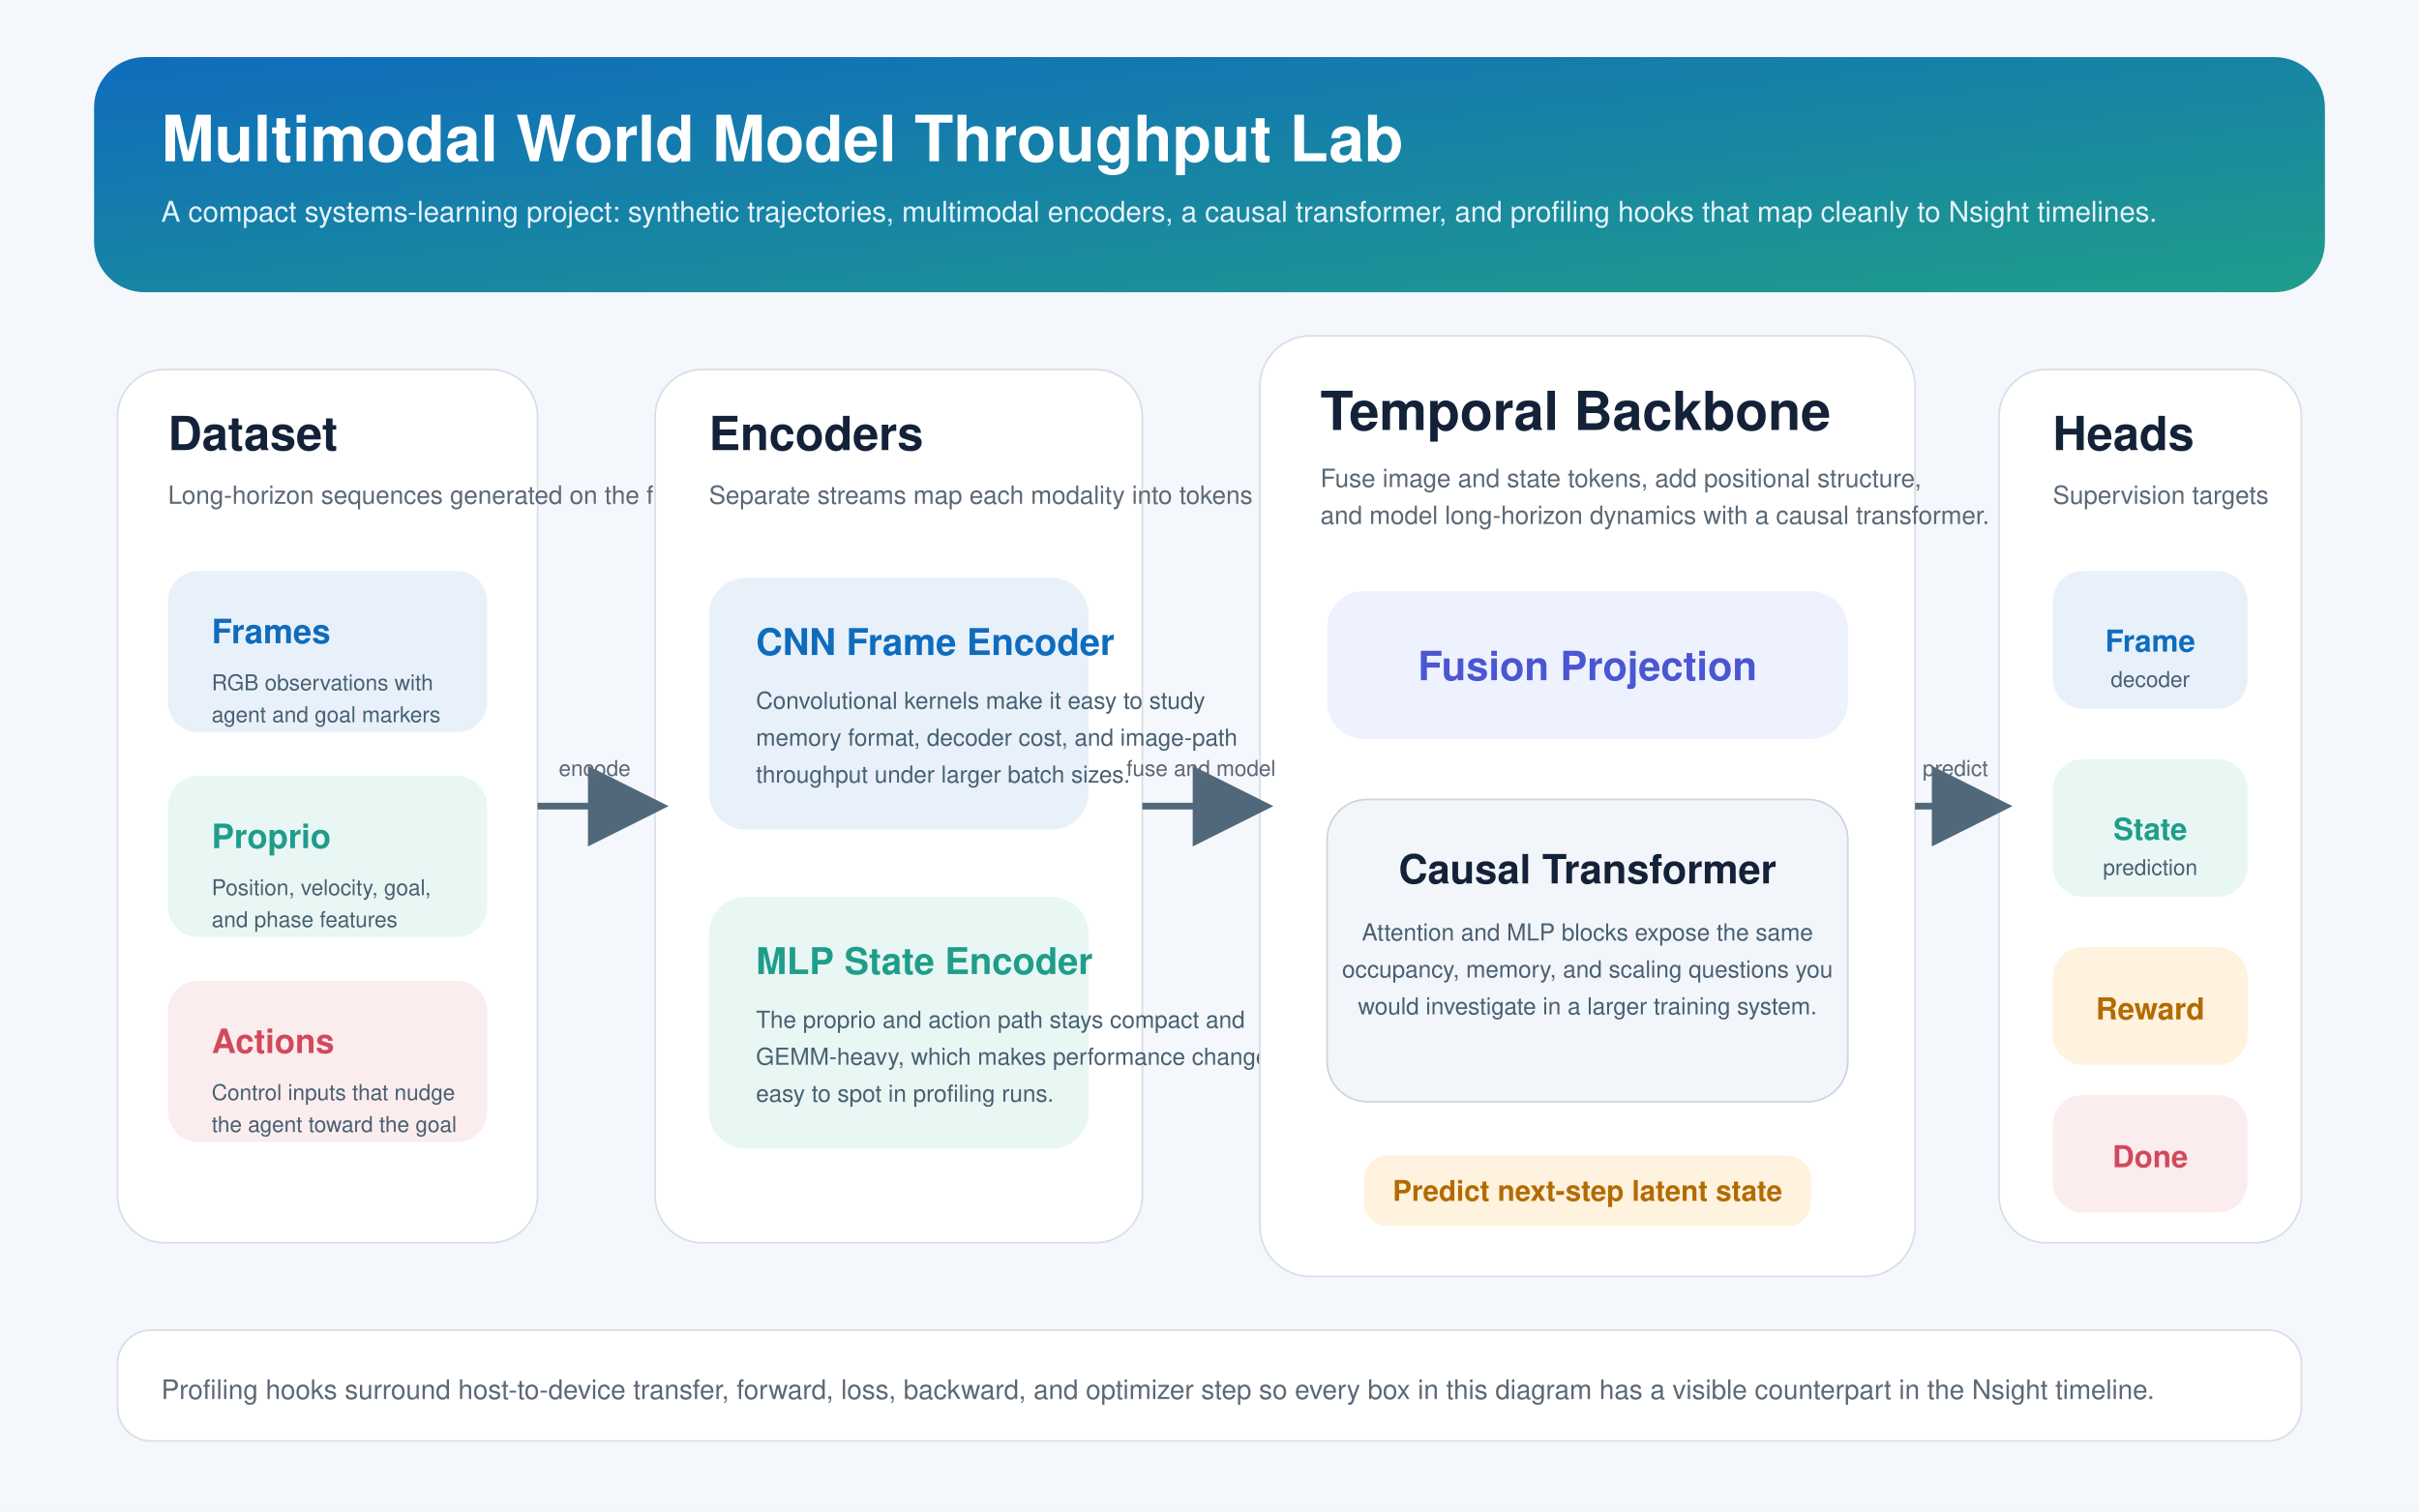
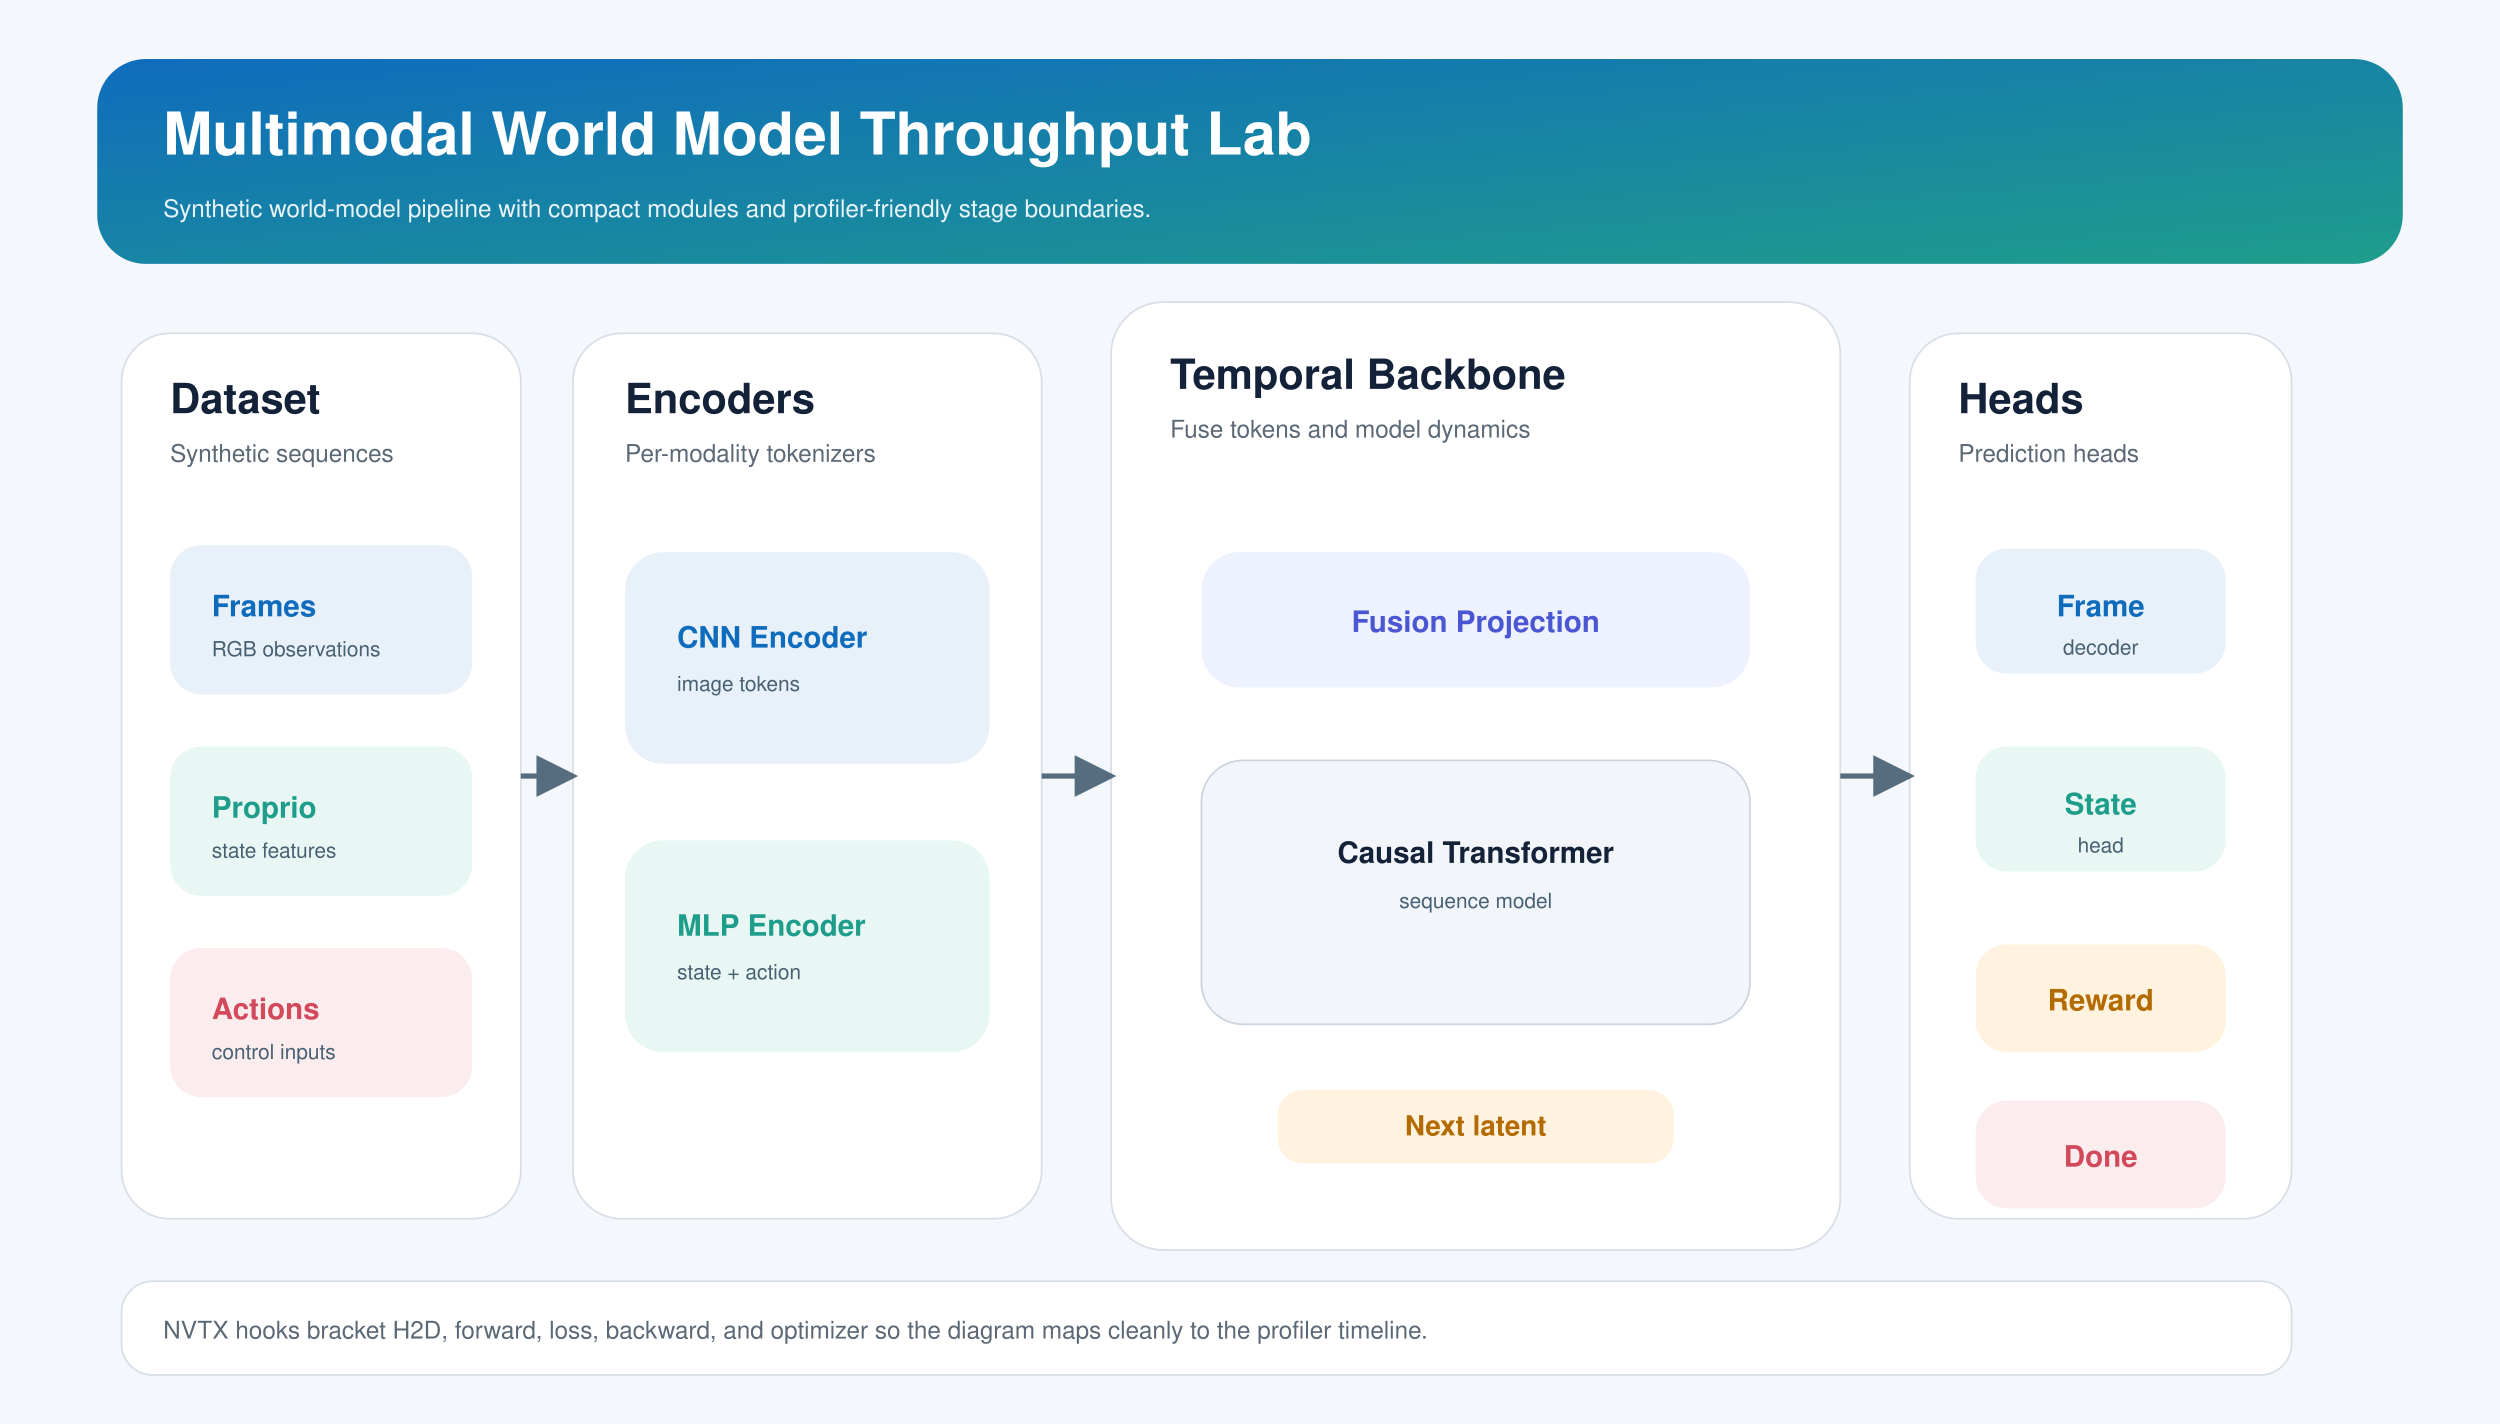
- <svg xmlns="http://www.w3.org/2000/svg" width="1440" height="900" viewBox="0 0 1440 900" role="img" aria-labelledby="title desc">
-   <rect width="1440" height="900" fill="#F4F7FB" />
+ <svg xmlns="http://www.w3.org/2000/svg" width="1440" height="820" viewBox="0 0 1440 820" role="img" aria-labelledby="title desc">
+   <rect width="1440" height="820" fill="#F4F7FB" />
  <defs>
    <linearGradient id="header" x1="0%" y1="0%" x2="100%" y2="100%">
      <stop offset="0%" stop-color="#0F6CBD" />
      <stop offset="100%" stop-color="#1F9D8B" />
    </linearGradient>
-     <marker id="arrow" markerWidth="12" markerHeight="12" refX="10" refY="6" orient="auto">
-       <path d="M0,0 L12,6 L0,12 z" fill="#50687A" />
+     <marker id="arrow" markerWidth="8" markerHeight="8" refX="7" refY="4" orient="auto">
+       <path d="M0,0 L8,4 L0,8 z" fill="#556D7E" />
    </marker>
  </defs>
-   <rect x="56" y="34" width="1328" height="140" rx="30" fill="url(#header)" />
-   <text x="96" y="96" font-family="Helvetica, Arial, sans-serif" font-size="38" font-weight="700" fill="#FFFFFF">Multimodal World Model Throughput Lab</text>
-   <text x="96" y="132" font-family="Helvetica, Arial, sans-serif" font-size="17" fill="#E7F3FB">A compact systems-learning project: synthetic trajectories, multimodal encoders, a causal transformer, and profiling hooks that map cleanly to Nsight timelines.</text>
-   <rect x="70" y="220" width="250" height="520" rx="28" fill="#FFFFFF" stroke="#D8DEE6" />
-   <text x="100" y="268" font-family="Helvetica, Arial, sans-serif" font-size="28" font-weight="700" fill="#132238">Dataset</text>
-   <text x="100" y="300" font-family="Helvetica, Arial, sans-serif" font-size="15" fill="#5B6876">Long-horizon sequences generated on the fly</text>
-   <rect x="100" y="340" width="190" height="96" rx="18" fill="#E8F1FA" />
-   <text x="126" y="383" font-family="Helvetica, Arial, sans-serif" font-size="20" font-weight="700" fill="#0F6CBD">Frames</text>
-   <text x="126" y="411" font-family="Helvetica, Arial, sans-serif" font-size="13" fill="#476072">RGB observations with</text>
-   <text x="126" y="430" font-family="Helvetica, Arial, sans-serif" font-size="13" fill="#476072">agent and goal markers</text>
-   <rect x="100" y="462" width="190" height="96" rx="18" fill="#E9F7F4" />
-   <text x="126" y="505" font-family="Helvetica, Arial, sans-serif" font-size="20" font-weight="700" fill="#1F9D8B">Proprio</text>
-   <text x="126" y="533" font-family="Helvetica, Arial, sans-serif" font-size="13" fill="#476072">Position, velocity, goal,</text>
-   <text x="126" y="552" font-family="Helvetica, Arial, sans-serif" font-size="13" fill="#476072">and phase features</text>
-   <rect x="100" y="584" width="190" height="96" rx="18" fill="#FBECEE" />
-   <text x="126" y="627" font-family="Helvetica, Arial, sans-serif" font-size="20" font-weight="700" fill="#D1495B">Actions</text>
-   <text x="126" y="655" font-family="Helvetica, Arial, sans-serif" font-size="13" fill="#476072">Control inputs that nudge</text>
-   <text x="126" y="674" font-family="Helvetica, Arial, sans-serif" font-size="13" fill="#476072">the agent toward the goal</text>
-   <rect x="390" y="220" width="290" height="520" rx="28" fill="#FFFFFF" stroke="#D8DEE6" />
-   <text x="422" y="268" font-family="Helvetica, Arial, sans-serif" font-size="28" font-weight="700" fill="#132238">Encoders</text>
-   <text x="422" y="300" font-family="Helvetica, Arial, sans-serif" font-size="15" fill="#5B6876">Separate streams map each modality into tokens</text>
-   <rect x="422" y="344" width="226" height="150" rx="22" fill="#E8F1FA" />
-   <text x="450" y="390" font-family="Helvetica, Arial, sans-serif" font-size="22" font-weight="700" fill="#0F6CBD">CNN Frame Encoder</text>
-   <text x="450" y="422" font-family="Helvetica, Arial, sans-serif" font-size="14" fill="#476072">Convolutional kernels make it easy to study</text>
-   <text x="450" y="444" font-family="Helvetica, Arial, sans-serif" font-size="14" fill="#476072">memory format, decoder cost, and image-path</text>
-   <text x="450" y="466" font-family="Helvetica, Arial, sans-serif" font-size="14" fill="#476072">throughput under larger batch sizes.</text>
-   <rect x="422" y="534" width="226" height="150" rx="22" fill="#E9F7F4" />
-   <text x="450" y="580" font-family="Helvetica, Arial, sans-serif" font-size="22" font-weight="700" fill="#1F9D8B">MLP State Encoder</text>
-   <text x="450" y="612" font-family="Helvetica, Arial, sans-serif" font-size="14" fill="#476072">The proprio and action path stays compact and</text>
-   <text x="450" y="634" font-family="Helvetica, Arial, sans-serif" font-size="14" fill="#476072">GEMM-heavy, which makes performance changes</text>
-   <text x="450" y="656" font-family="Helvetica, Arial, sans-serif" font-size="14" fill="#476072">easy to spot in profiling runs.</text>
-   <rect x="750" y="200" width="390" height="560" rx="30" fill="#FFFFFF" stroke="#D8DEE6" />
-   <text x="786" y="256" font-family="Helvetica, Arial, sans-serif" font-size="32" font-weight="700" fill="#132238">Temporal Backbone</text>
-   <text x="786" y="290" font-family="Helvetica, Arial, sans-serif" font-size="15" fill="#5B6876">Fuse image and state tokens, add positional structure,</text>
-   <text x="786" y="312" font-family="Helvetica, Arial, sans-serif" font-size="15" fill="#5B6876">and model long-horizon dynamics with a causal transformer.</text>
-   <rect x="790" y="352" width="310" height="88" rx="22" fill="#EEF2FF" />
-   <text x="945" y="405" text-anchor="middle" font-family="Helvetica, Arial, sans-serif" font-size="24" font-weight="700" fill="#4B56D2">Fusion Projection</text>
-   <rect x="790" y="476" width="310" height="180" rx="24" fill="#F2F5FA" stroke="#CBD4DE" />
-   <text x="945" y="526" text-anchor="middle" font-family="Helvetica, Arial, sans-serif" font-size="24" font-weight="700" fill="#132238">Causal Transformer</text>
-   <text x="945" y="560" text-anchor="middle" font-family="Helvetica, Arial, sans-serif" font-size="14" fill="#476072">Attention and MLP blocks expose the same</text>
-   <text x="945" y="582" text-anchor="middle" font-family="Helvetica, Arial, sans-serif" font-size="14" fill="#476072">occupancy, memory, and scaling questions you</text>
-   <text x="945" y="604" text-anchor="middle" font-family="Helvetica, Arial, sans-serif" font-size="14" fill="#476072">would investigate in a larger training system.</text>
-   <rect x="812" y="688" width="266" height="42" rx="14" fill="#FFF2DE" />
-   <text x="945" y="715" text-anchor="middle" font-family="Helvetica, Arial, sans-serif" font-size="17" font-weight="700" fill="#B36B00">Predict next-step latent state</text>
-   <rect x="1190" y="220" width="180" height="520" rx="28" fill="#FFFFFF" stroke="#D8DEE6" />
-   <text x="1222" y="268" font-family="Helvetica, Arial, sans-serif" font-size="28" font-weight="700" fill="#132238">Heads</text>
-   <text x="1222" y="300" font-family="Helvetica, Arial, sans-serif" font-size="15" fill="#5B6876">Supervision targets</text>
-   <rect x="1222" y="340" width="116" height="82" rx="18" fill="#E8F1FA" />
-   <text x="1280" y="388" text-anchor="middle" font-family="Helvetica, Arial, sans-serif" font-size="18" font-weight="700" fill="#0F6CBD">Frame</text>
-   <text x="1280" y="409" text-anchor="middle" font-family="Helvetica, Arial, sans-serif" font-size="13" fill="#476072">decoder</text>
-   <rect x="1222" y="452" width="116" height="82" rx="18" fill="#E9F7F4" />
-   <text x="1280" y="500" text-anchor="middle" font-family="Helvetica, Arial, sans-serif" font-size="18" font-weight="700" fill="#1F9D8B">State</text>
-   <text x="1280" y="521" text-anchor="middle" font-family="Helvetica, Arial, sans-serif" font-size="13" fill="#476072">prediction</text>
-   <rect x="1222" y="564" width="116" height="70" rx="18" fill="#FFF2DE" />
-   <text x="1280" y="607" text-anchor="middle" font-family="Helvetica, Arial, sans-serif" font-size="18" font-weight="700" fill="#B36B00">Reward</text>
-   <rect x="1222" y="652" width="116" height="70" rx="18" fill="#FBECEE" />
-   <text x="1280" y="695" text-anchor="middle" font-family="Helvetica, Arial, sans-serif" font-size="18" font-weight="700" fill="#D1495B">Done</text>
-   <line x1="320" y1="480" x2="390" y2="480" stroke="#50687A" stroke-width="4" marker-end="url(#arrow)" />
-   <line x1="680" y1="480" x2="750" y2="480" stroke="#50687A" stroke-width="4" marker-end="url(#arrow)" />
-   <line x1="1140" y1="480" x2="1190" y2="480" stroke="#50687A" stroke-width="4" marker-end="url(#arrow)" />
-   <text x="354" y="462" text-anchor="middle" font-family="Helvetica, Arial, sans-serif" font-size="13" fill="#5B6876">encode</text>
-   <text x="715" y="462" text-anchor="middle" font-family="Helvetica, Arial, sans-serif" font-size="13" fill="#5B6876">fuse and model</text>
-   <text x="1164" y="462" text-anchor="middle" font-family="Helvetica, Arial, sans-serif" font-size="13" fill="#5B6876">predict</text>
-   <rect x="70" y="792" width="1300" height="66" rx="20" fill="#FFFFFF" stroke="#D8DEE6" />
-   <text x="96" y="833" font-family="Helvetica, Arial, sans-serif" font-size="16" fill="#5B6876">Profiling hooks surround host-to-device transfer, forward, loss, backward, and optimizer step so every box in this diagram has a visible counterpart in the Nsight timeline.</text>
+   <rect x="56" y="34" width="1328" height="118" rx="28" fill="url(#header)" />
+   <text x="94" y="89" font-family="Helvetica, Arial, sans-serif" font-size="34" font-weight="700" fill="#FFFFFF">Multimodal World Model Throughput Lab</text>
+   <text x="94" y="125" font-family="Helvetica, Arial, sans-serif" font-size="14" fill="#E8F3FB">Synthetic world-model pipeline with compact modules and profiler-friendly stage boundaries.</text>
+   <rect x="70" y="192" width="230" height="510" rx="28" fill="#FFFFFF" stroke="#D8DEE6" />
+   <text x="98" y="238" font-family="Helvetica, Arial, sans-serif" font-size="24" font-weight="700" fill="#132238">Dataset</text>
+   <text x="98" y="266" font-family="Helvetica, Arial, sans-serif" font-size="14" fill="#5B6876">Synthetic sequences</text>
+   <rect x="98" y="314" width="174" height="86" rx="18" fill="#E8F1FA" />
+   <text x="122" y="355" font-family="Helvetica, Arial, sans-serif" font-size="17" font-weight="700" fill="#0F6CBD">Frames</text>
+   <text x="122" y="378" font-family="Helvetica, Arial, sans-serif" font-size="12" fill="#476072">RGB observations</text>
+   <rect x="98" y="430" width="174" height="86" rx="18" fill="#E9F7F4" />
+   <text x="122" y="471" font-family="Helvetica, Arial, sans-serif" font-size="17" font-weight="700" fill="#1F9D8B">Proprio</text>
+   <text x="122" y="494" font-family="Helvetica, Arial, sans-serif" font-size="12" fill="#476072">state features</text>
+   <rect x="98" y="546" width="174" height="86" rx="18" fill="#FBECEE" />
+   <text x="122" y="587" font-family="Helvetica, Arial, sans-serif" font-size="17" font-weight="700" fill="#D1495B">Actions</text>
+   <text x="122" y="610" font-family="Helvetica, Arial, sans-serif" font-size="12" fill="#476072">control inputs</text>
+   <rect x="330" y="192" width="270" height="510" rx="28" fill="#FFFFFF" stroke="#D8DEE6" />
+   <text x="360" y="238" font-family="Helvetica, Arial, sans-serif" font-size="24" font-weight="700" fill="#132238">Encoders</text>
+   <text x="360" y="266" font-family="Helvetica, Arial, sans-serif" font-size="14" fill="#5B6876">Per-modality tokenizers</text>
+   <rect x="360" y="318" width="210" height="122" rx="22" fill="#E8F1FA" />
+   <text x="390" y="373" font-family="Helvetica, Arial, sans-serif" font-size="17" font-weight="700" fill="#0F6CBD">CNN Encoder</text>
+   <text x="390" y="398" font-family="Helvetica, Arial, sans-serif" font-size="12" fill="#476072">image tokens</text>
+   <rect x="360" y="484" width="210" height="122" rx="22" fill="#E9F7F4" />
+   <text x="390" y="539" font-family="Helvetica, Arial, sans-serif" font-size="17" font-weight="700" fill="#1F9D8B">MLP Encoder</text>
+   <text x="390" y="564" font-family="Helvetica, Arial, sans-serif" font-size="12" fill="#476072">state + action</text>
+   <rect x="640" y="174" width="420" height="546" rx="30" fill="#FFFFFF" stroke="#D8DEE6" />
+   <text x="674" y="224" font-family="Helvetica, Arial, sans-serif" font-size="24" font-weight="700" fill="#132238">Temporal Backbone</text>
+   <text x="674" y="252" font-family="Helvetica, Arial, sans-serif" font-size="14" fill="#5B6876">Fuse tokens and model dynamics</text>
+   <rect x="692" y="318" width="316" height="78" rx="22" fill="#EEF2FF" />
+   <text x="850" y="364" text-anchor="middle" font-family="Helvetica, Arial, sans-serif" font-size="17" font-weight="700" fill="#4B56D2">Fusion Projection</text>
+   <rect x="692" y="438" width="316" height="152" rx="24" fill="#F2F5FA" stroke="#CBD4DE" />
+   <text x="850" y="497" text-anchor="middle" font-family="Helvetica, Arial, sans-serif" font-size="17" font-weight="700" fill="#132238">Causal Transformer</text>
+   <text x="850" y="523" text-anchor="middle" font-family="Helvetica, Arial, sans-serif" font-size="12" fill="#476072">sequence model</text>
+   <rect x="736" y="628" width="228" height="42" rx="14" fill="#FFF2DE" />
+   <text x="850" y="654" text-anchor="middle" font-family="Helvetica, Arial, sans-serif" font-size="16" font-weight="700" fill="#B36B00">Next latent</text>
+   <rect x="1100" y="192" width="220" height="510" rx="28" fill="#FFFFFF" stroke="#D8DEE6" />
+   <text x="1128" y="238" font-family="Helvetica, Arial, sans-serif" font-size="24" font-weight="700" fill="#132238">Heads</text>
+   <text x="1128" y="266" font-family="Helvetica, Arial, sans-serif" font-size="14" fill="#5B6876">Prediction heads</text>
+   <rect x="1138" y="316" width="144" height="72" rx="18" fill="#E8F1FA" />
+   <text x="1210" y="355" text-anchor="middle" font-family="Helvetica, Arial, sans-serif" font-size="17" font-weight="700" fill="#0F6CBD">Frame</text>
+   <text x="1210" y="377" text-anchor="middle" font-family="Helvetica, Arial, sans-serif" font-size="12" fill="#476072">decoder</text>
+   <rect x="1138" y="430" width="144" height="72" rx="18" fill="#E9F7F4" />
+   <text x="1210" y="469" text-anchor="middle" font-family="Helvetica, Arial, sans-serif" font-size="17" font-weight="700" fill="#1F9D8B">State</text>
+   <text x="1210" y="491" text-anchor="middle" font-family="Helvetica, Arial, sans-serif" font-size="12" fill="#476072">head</text>
+   <rect x="1138" y="544" width="144" height="62" rx="18" fill="#FFF2DE" />
+   <text x="1210" y="582" text-anchor="middle" font-family="Helvetica, Arial, sans-serif" font-size="17" font-weight="700" fill="#B36B00">Reward</text>
+   <rect x="1138" y="634" width="144" height="62" rx="18" fill="#FBECEE" />
+   <text x="1210" y="672" text-anchor="middle" font-family="Helvetica, Arial, sans-serif" font-size="17" font-weight="700" fill="#D1495B">Done</text>
+   <line x1="300" y1="447" x2="330" y2="447" stroke="#556D7E" stroke-width="3" marker-end="url(#arrow)" />
+   <line x1="600" y1="447" x2="640" y2="447" stroke="#556D7E" stroke-width="3" marker-end="url(#arrow)" />
+   <line x1="1060" y1="447" x2="1100" y2="447" stroke="#556D7E" stroke-width="3" marker-end="url(#arrow)" />
+   <rect x="70" y="738" width="1250" height="54" rx="18" fill="#FFFFFF" stroke="#D8DEE6" />
+   <text x="94" y="771" font-family="Helvetica, Arial, sans-serif" font-size="14" fill="#5B6876">NVTX hooks bracket H2D, forward, loss, backward, and optimizer so the diagram maps cleanly to the profiler timeline.</text>
</svg>
